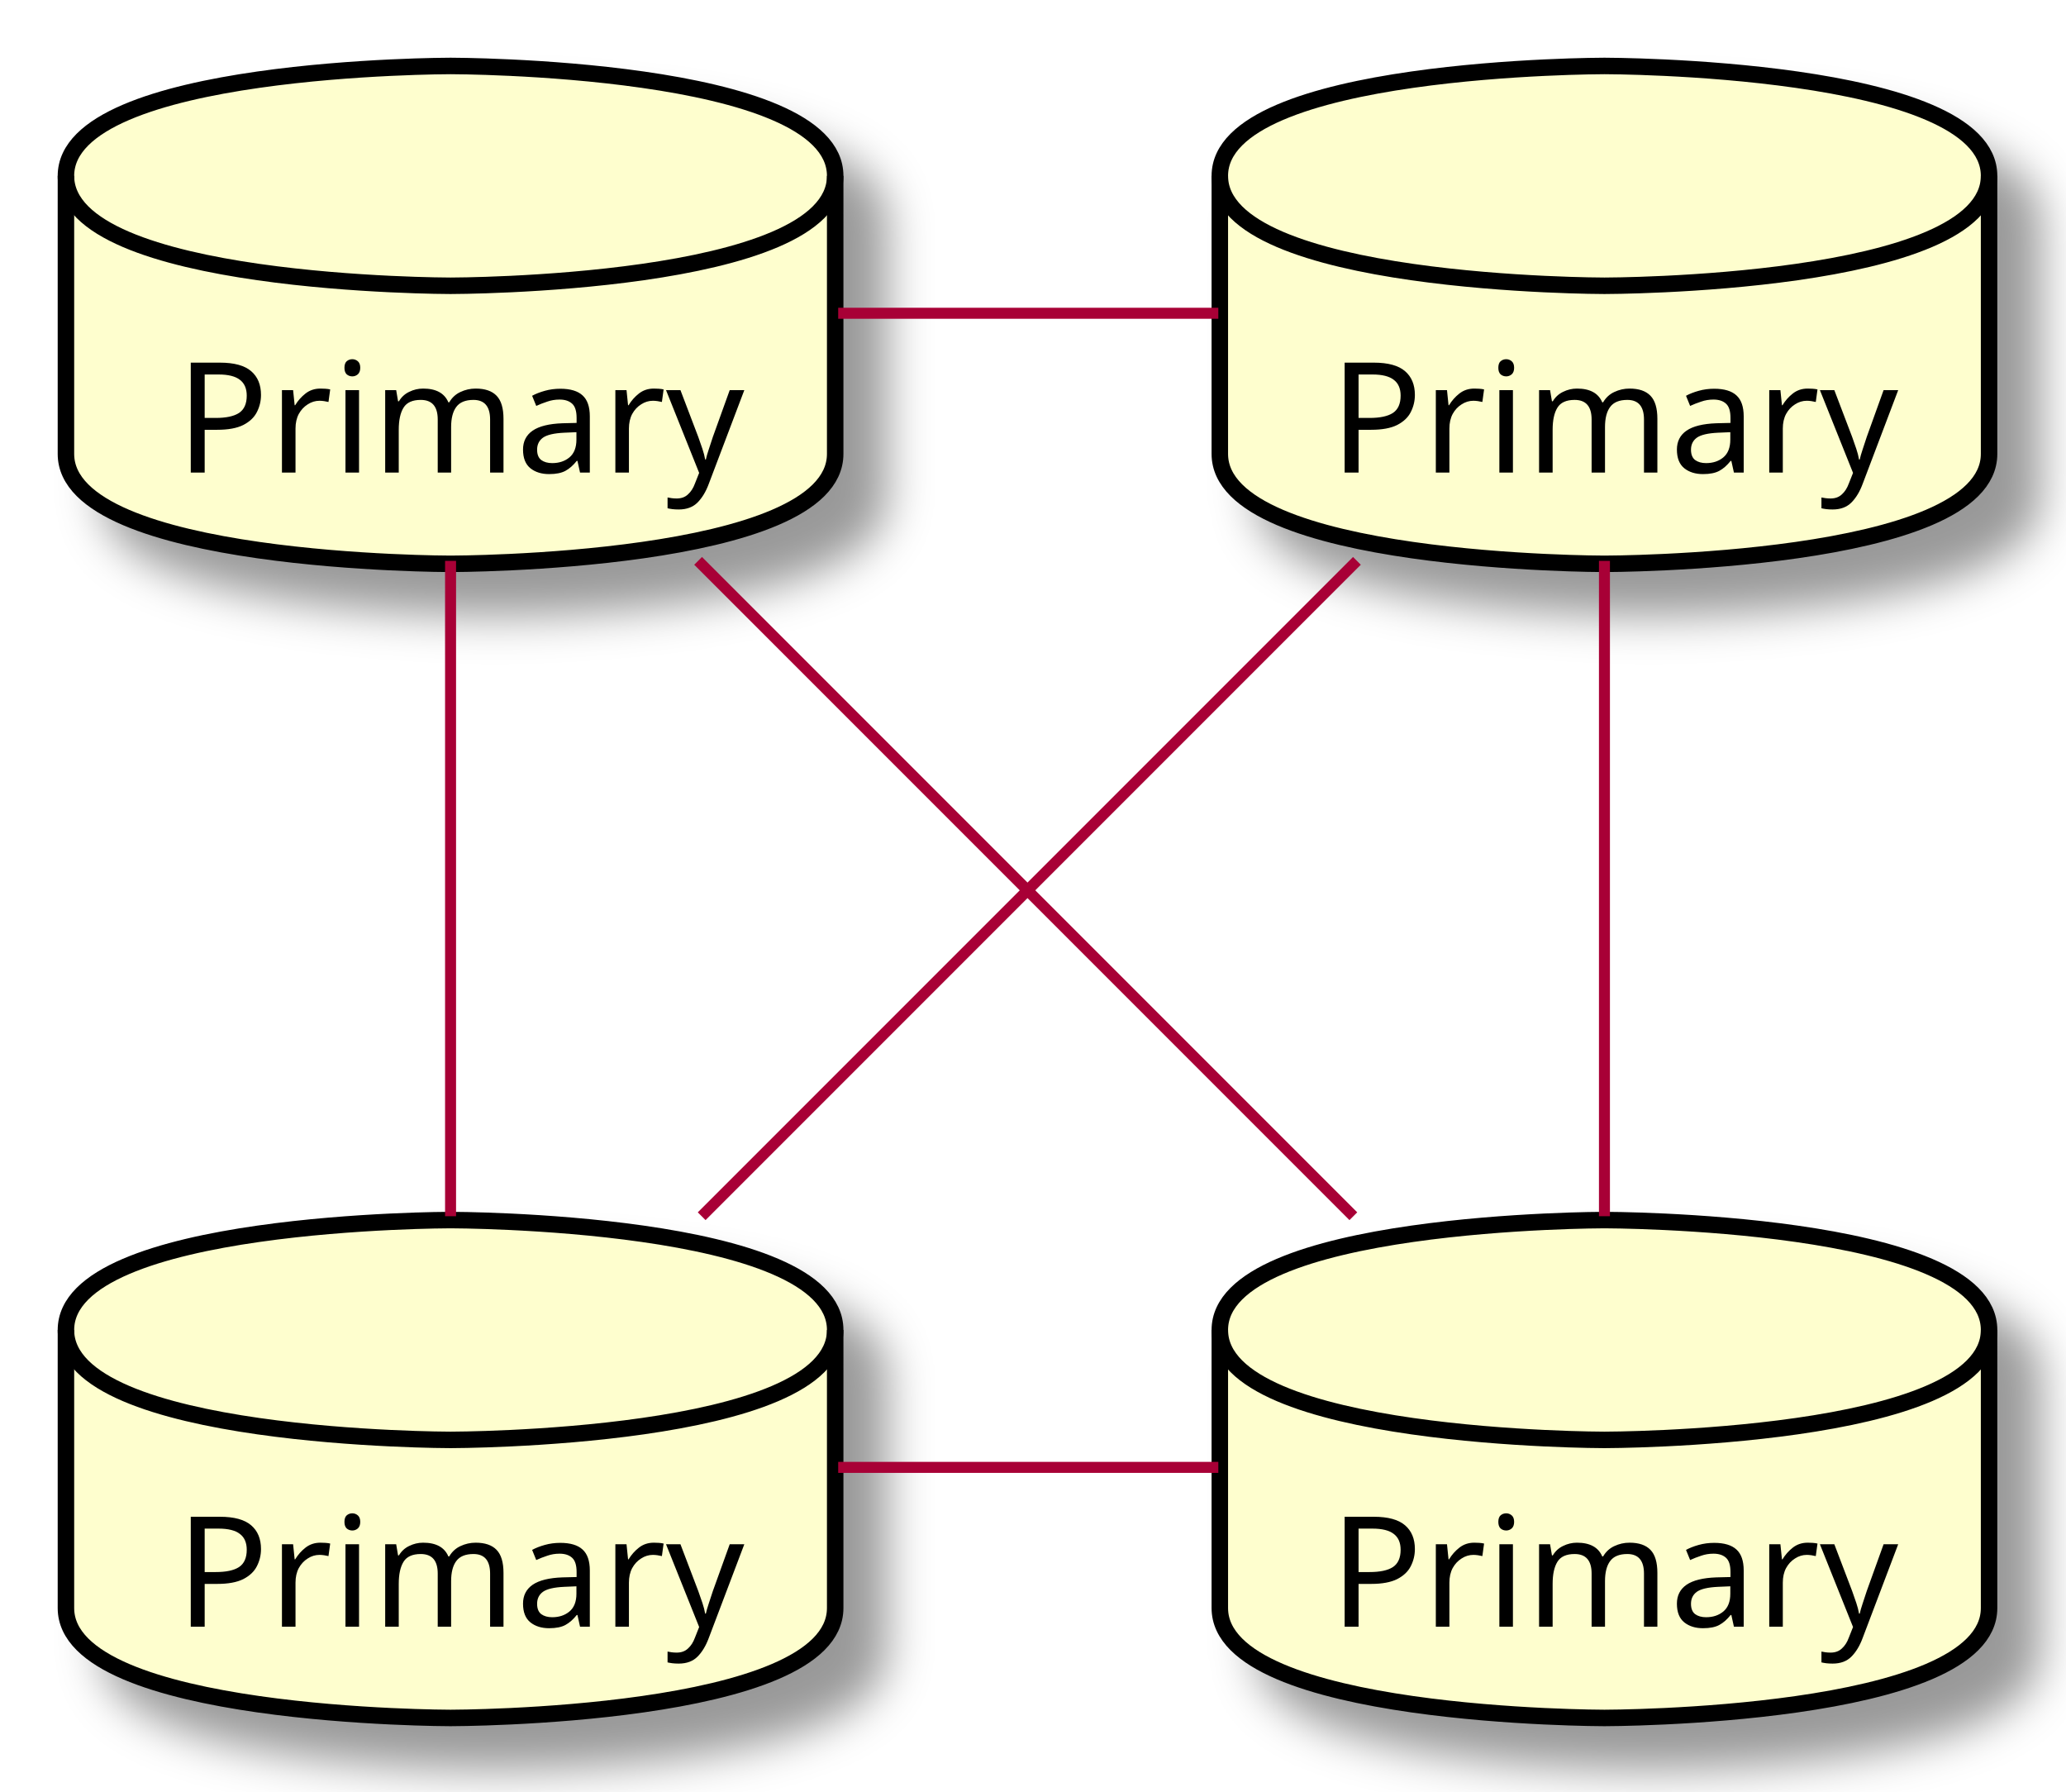
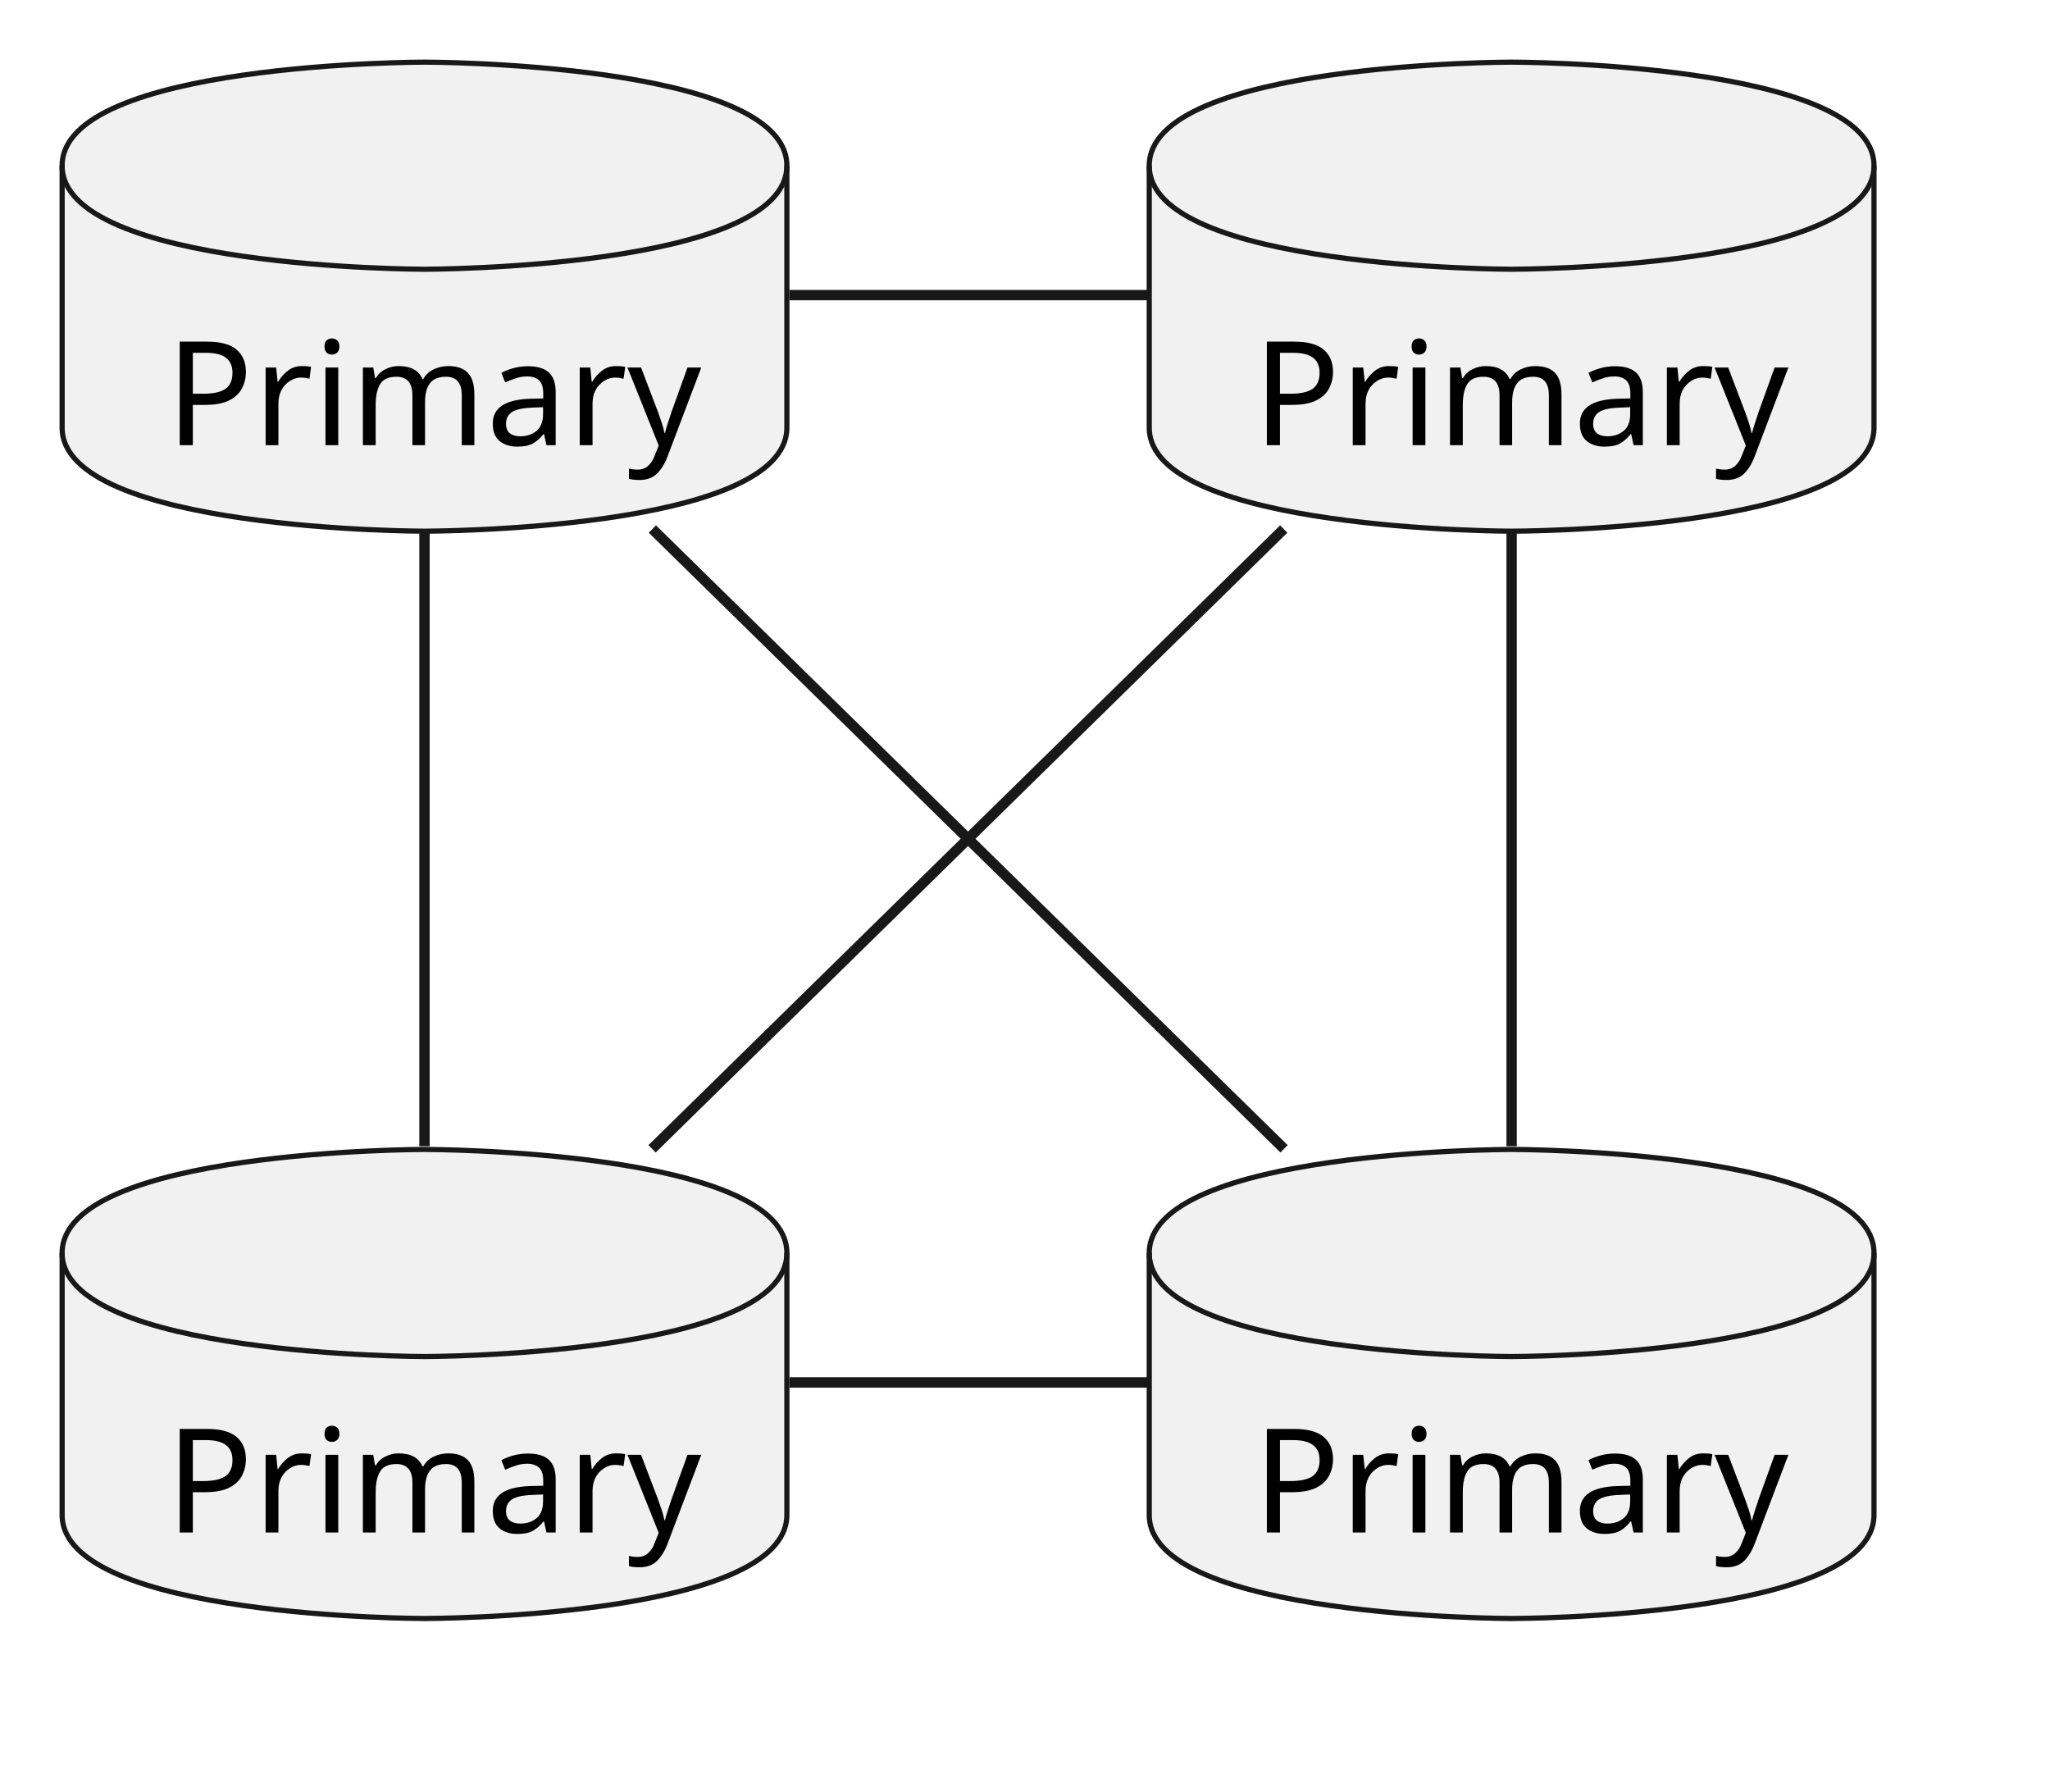
- <svg xmlns="http://www.w3.org/2000/svg" contentScriptType="application/ecmascript" contentStyleType="text/css" height="163px" preserveAspectRatio="none" style="width:188px;height:163px;background:#FFFFFF;" version="1.1" viewBox="0 0 188 163" width="188px" zoomAndPan="magnify">
-   <defs>
-     <filter height="300%" id="f1q6qxq3mcfqbk" width="300%" x="-1" y="-1">
-       <feGaussianBlur result="blurOut" stdDeviation="2.0" />
-       <feColorMatrix in="blurOut" result="blurOut2" type="matrix" values="0 0 0 0 0 0 0 0 0 0 0 0 0 0 0 0 0 0 .4 0" />
-       <feOffset dx="4.0" dy="4.0" in="blurOut2" result="blurOut3" />
-       <feBlend in="SourceGraphic" in2="blurOut3" mode="normal" />
-     </filter>
-   </defs>
+ <svg xmlns="http://www.w3.org/2000/svg" contentStyleType="text/css" height="173px" preserveAspectRatio="none" style="width:198px;height:173px;background:#FFFFFF;" version="1.1" viewBox="0 0 198 173" width="198px" zoomAndPan="magnify">
+   <defs />
  <g>
-     <path d="M6,16 C6,6 41,6 41,6 C41,6 76,6 76,16 L76,41.297 C76,51.297 41,51.297 41,51.297 C41,51.297 6,51.297 6,41.297 L6,16 " fill="#FEFECE" filter="url(#f1q6qxq3mcfqbk)" style="stroke:#000000;stroke-width:1.5;" />
-     <path d="M6,16 C6,26 41,26 41,26 C41,26 76,26 76,16 " fill="none" style="stroke:#000000;stroke-width:1.5;" />
-     <text fill="#000000" font-family="sans-serif" font-size="14" lengthAdjust="spacing" textLength="50" x="16" y="42.995">Primary</text>
-     <path d="M111,16 C111,6 146,6 146,6 C146,6 181,6 181,16 L181,41.297 C181,51.297 146,51.297 146,51.297 C146,51.297 111,51.297 111,41.297 L111,16 " fill="#FEFECE" filter="url(#f1q6qxq3mcfqbk)" style="stroke:#000000;stroke-width:1.5;" />
-     <path d="M111,16 C111,26 146,26 146,26 C146,26 181,26 181,16 " fill="none" style="stroke:#000000;stroke-width:1.5;" />
-     <text fill="#000000" font-family="sans-serif" font-size="14" lengthAdjust="spacing" textLength="50" x="121" y="42.995">Primary</text>
-     <path d="M6,121 C6,111 41,111 41,111 C41,111 76,111 76,121 L76,146.297 C76,156.297 41,156.297 41,156.297 C41,156.297 6,156.297 6,146.297 L6,121 " fill="#FEFECE" filter="url(#f1q6qxq3mcfqbk)" style="stroke:#000000;stroke-width:1.5;" />
-     <path d="M6,121 C6,131 41,131 41,131 C41,131 76,131 76,121 " fill="none" style="stroke:#000000;stroke-width:1.5;" />
-     <text fill="#000000" font-family="sans-serif" font-size="14" lengthAdjust="spacing" textLength="50" x="16" y="147.995">Primary</text>
-     <path d="M111,121 C111,111 146,111 146,111 C146,111 181,111 181,121 L181,146.297 C181,156.297 146,156.297 146,156.297 C146,156.297 111,156.297 111,146.297 L111,121 " fill="#FEFECE" filter="url(#f1q6qxq3mcfqbk)" style="stroke:#000000;stroke-width:1.5;" />
-     <path d="M111,121 C111,131 146,131 146,131 C146,131 181,131 181,121 " fill="none" style="stroke:#000000;stroke-width:1.5;" />
-     <text fill="#000000" font-family="sans-serif" font-size="14" lengthAdjust="spacing" textLength="50" x="121" y="147.995">Primary</text>
-     <path d="M76.273,28.5 C87.804,28.5 99.334,28.5 110.864,28.5 " fill="none" id="p1-p2" style="stroke:#A80036;stroke-width:1.0;" />
-     <path d="M41,51.025 C41,68.621 41,92.972 41,110.65 " fill="none" id="p1-p3" style="stroke:#A80036;stroke-width:1.0;" />
-     <path d="M76.273,133.5 C87.804,133.5 99.334,133.5 110.864,133.5 " fill="none" id="p3-p4" style="stroke:#A80036;stroke-width:1.0;" />
-     <path d="M146,51.025 C146,68.621 146,92.972 146,110.65 " fill="none" id="p2-p4" style="stroke:#A80036;stroke-width:1.0;" />
-     <path d="M63.525,51.025 C81.121,68.621 105.472,92.972 123.15,110.65 " fill="none" id="p1-p4" style="stroke:#A80036;stroke-width:1.0;" />
-     <path d="M123.475,51.025 C105.879,68.621 81.528,92.972 63.85,110.65 " fill="none" id="p2-p3" style="stroke:#A80036;stroke-width:1.0;" />
+     <g id="elem_p1">
+       <path d="M6,16 C6,6 41,6 41,6 C41,6 76,6 76,16 L76,41.297 C76,51.297 41,51.297 41,51.297 C41,51.297 6,51.297 6,41.297 L6,16 " fill="#F1F1F1" style="stroke:#181818;stroke-width:0.5;" />
+       <path d="M6,16 C6,26 41,26 41,26 C41,26 76,26 76,16 " fill="none" style="stroke:#181818;stroke-width:0.5;" />
+       <text fill="#000000" font-family="sans-serif" font-size="14" lengthAdjust="spacing" textLength="50" x="16" y="42.995">Primary</text>
+     </g>
+     <g id="elem_p2">
+       <path d="M111,16 C111,6 146,6 146,6 C146,6 181,6 181,16 L181,41.297 C181,51.297 146,51.297 146,51.297 C146,51.297 111,51.297 111,41.297 L111,16 " fill="#F1F1F1" style="stroke:#181818;stroke-width:0.5;" />
+       <path d="M111,16 C111,26 146,26 146,26 C146,26 181,26 181,16 " fill="none" style="stroke:#181818;stroke-width:0.5;" />
+       <text fill="#000000" font-family="sans-serif" font-size="14" lengthAdjust="spacing" textLength="50" x="121" y="42.995">Primary</text>
+     </g>
+     <g id="elem_p3">
+       <path d="M6,121 C6,111 41,111 41,111 C41,111 76,111 76,121 L76,146.297 C76,156.297 41,156.297 41,156.297 C41,156.297 6,156.297 6,146.297 L6,121 " fill="#F1F1F1" style="stroke:#181818;stroke-width:0.5;" />
+       <path d="M6,121 C6,131 41,131 41,131 C41,131 76,131 76,121 " fill="none" style="stroke:#181818;stroke-width:0.5;" />
+       <text fill="#000000" font-family="sans-serif" font-size="14" lengthAdjust="spacing" textLength="50" x="16" y="147.995">Primary</text>
+     </g>
+     <g id="elem_p4">
+       <path d="M111,121 C111,111 146,111 146,111 C146,111 181,111 181,121 L181,146.297 C181,156.297 146,156.297 146,156.297 C146,156.297 111,156.297 111,146.297 L111,121 " fill="#F1F1F1" style="stroke:#181818;stroke-width:0.5;" />
+       <path d="M111,121 C111,131 146,131 146,131 C146,131 181,131 181,121 " fill="none" style="stroke:#181818;stroke-width:0.5;" />
+       <text fill="#000000" font-family="sans-serif" font-size="14" lengthAdjust="spacing" textLength="50" x="121" y="147.995">Primary</text>
+     </g>
+     <g id="link_p1_p2">
+       <path d="M76.27,28.5 C87.8,28.5 99.33,28.5 110.86,28.5 " fill="none" id="p1-p2" style="stroke:#181818;stroke-width:1.0;" />
+     </g>
+     <g id="link_p1_p3">
+       <path d="M41,51.34 C41,68.82 41,93.22 41,110.69 " fill="none" id="p1-p3" style="stroke:#181818;stroke-width:1.0;" />
+     </g>
+     <g id="link_p3_p4">
+       <path d="M76.27,133.5 C87.8,133.5 99.33,133.5 110.86,133.5 " fill="none" id="p3-p4" style="stroke:#181818;stroke-width:1.0;" />
+     </g>
+     <g id="link_p2_p4">
+       <path d="M146,51.34 C146,68.82 146,93.22 146,110.69 " fill="none" id="p2-p4" style="stroke:#181818;stroke-width:1.0;" />
+     </g>
+     <g id="link_p1_p4">
+       <path d="M63.01,51.09 C80.93,68.67 106.1,93.36 124.02,110.94 " fill="none" id="p1-p4" style="stroke:#181818;stroke-width:1.0;" />
+     </g>
+     <g id="link_p2_p3">
+       <path d="M123.99,51.09 C106.07,68.67 80.9,93.36 62.98,110.94 " fill="none" id="p2-p3" style="stroke:#181818;stroke-width:1.0;" />
+     </g>
  </g>
</svg>
